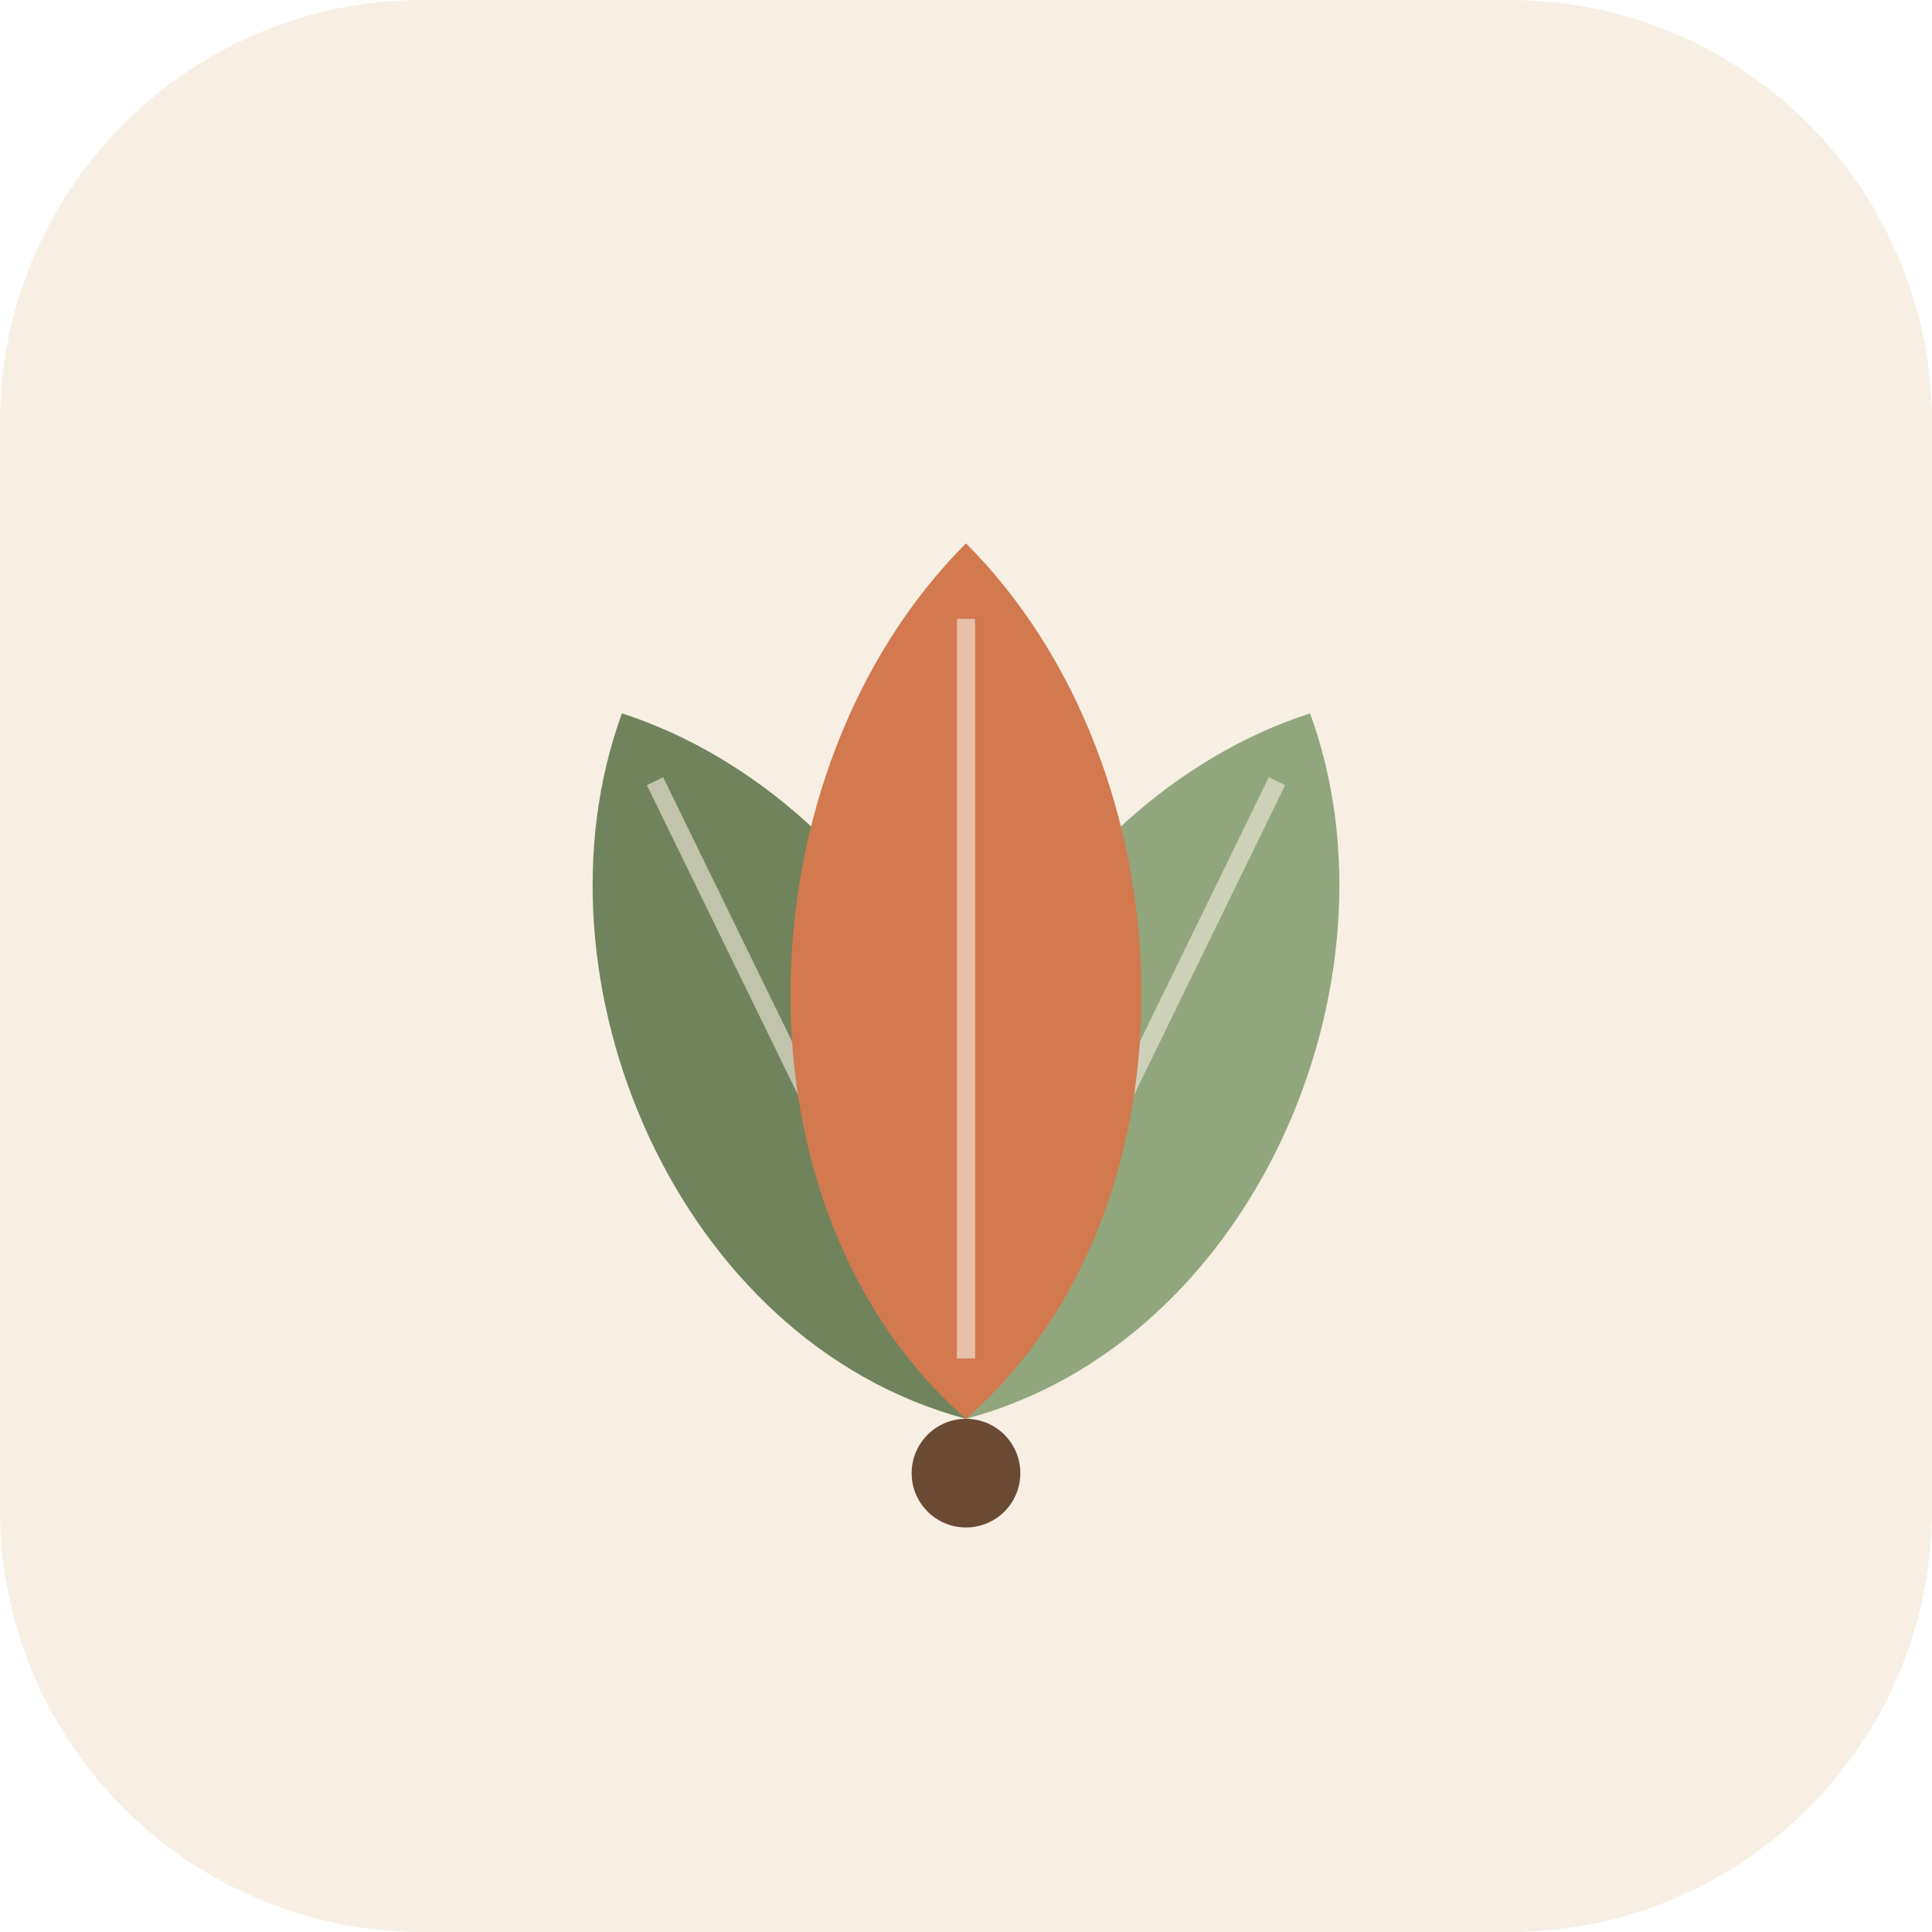
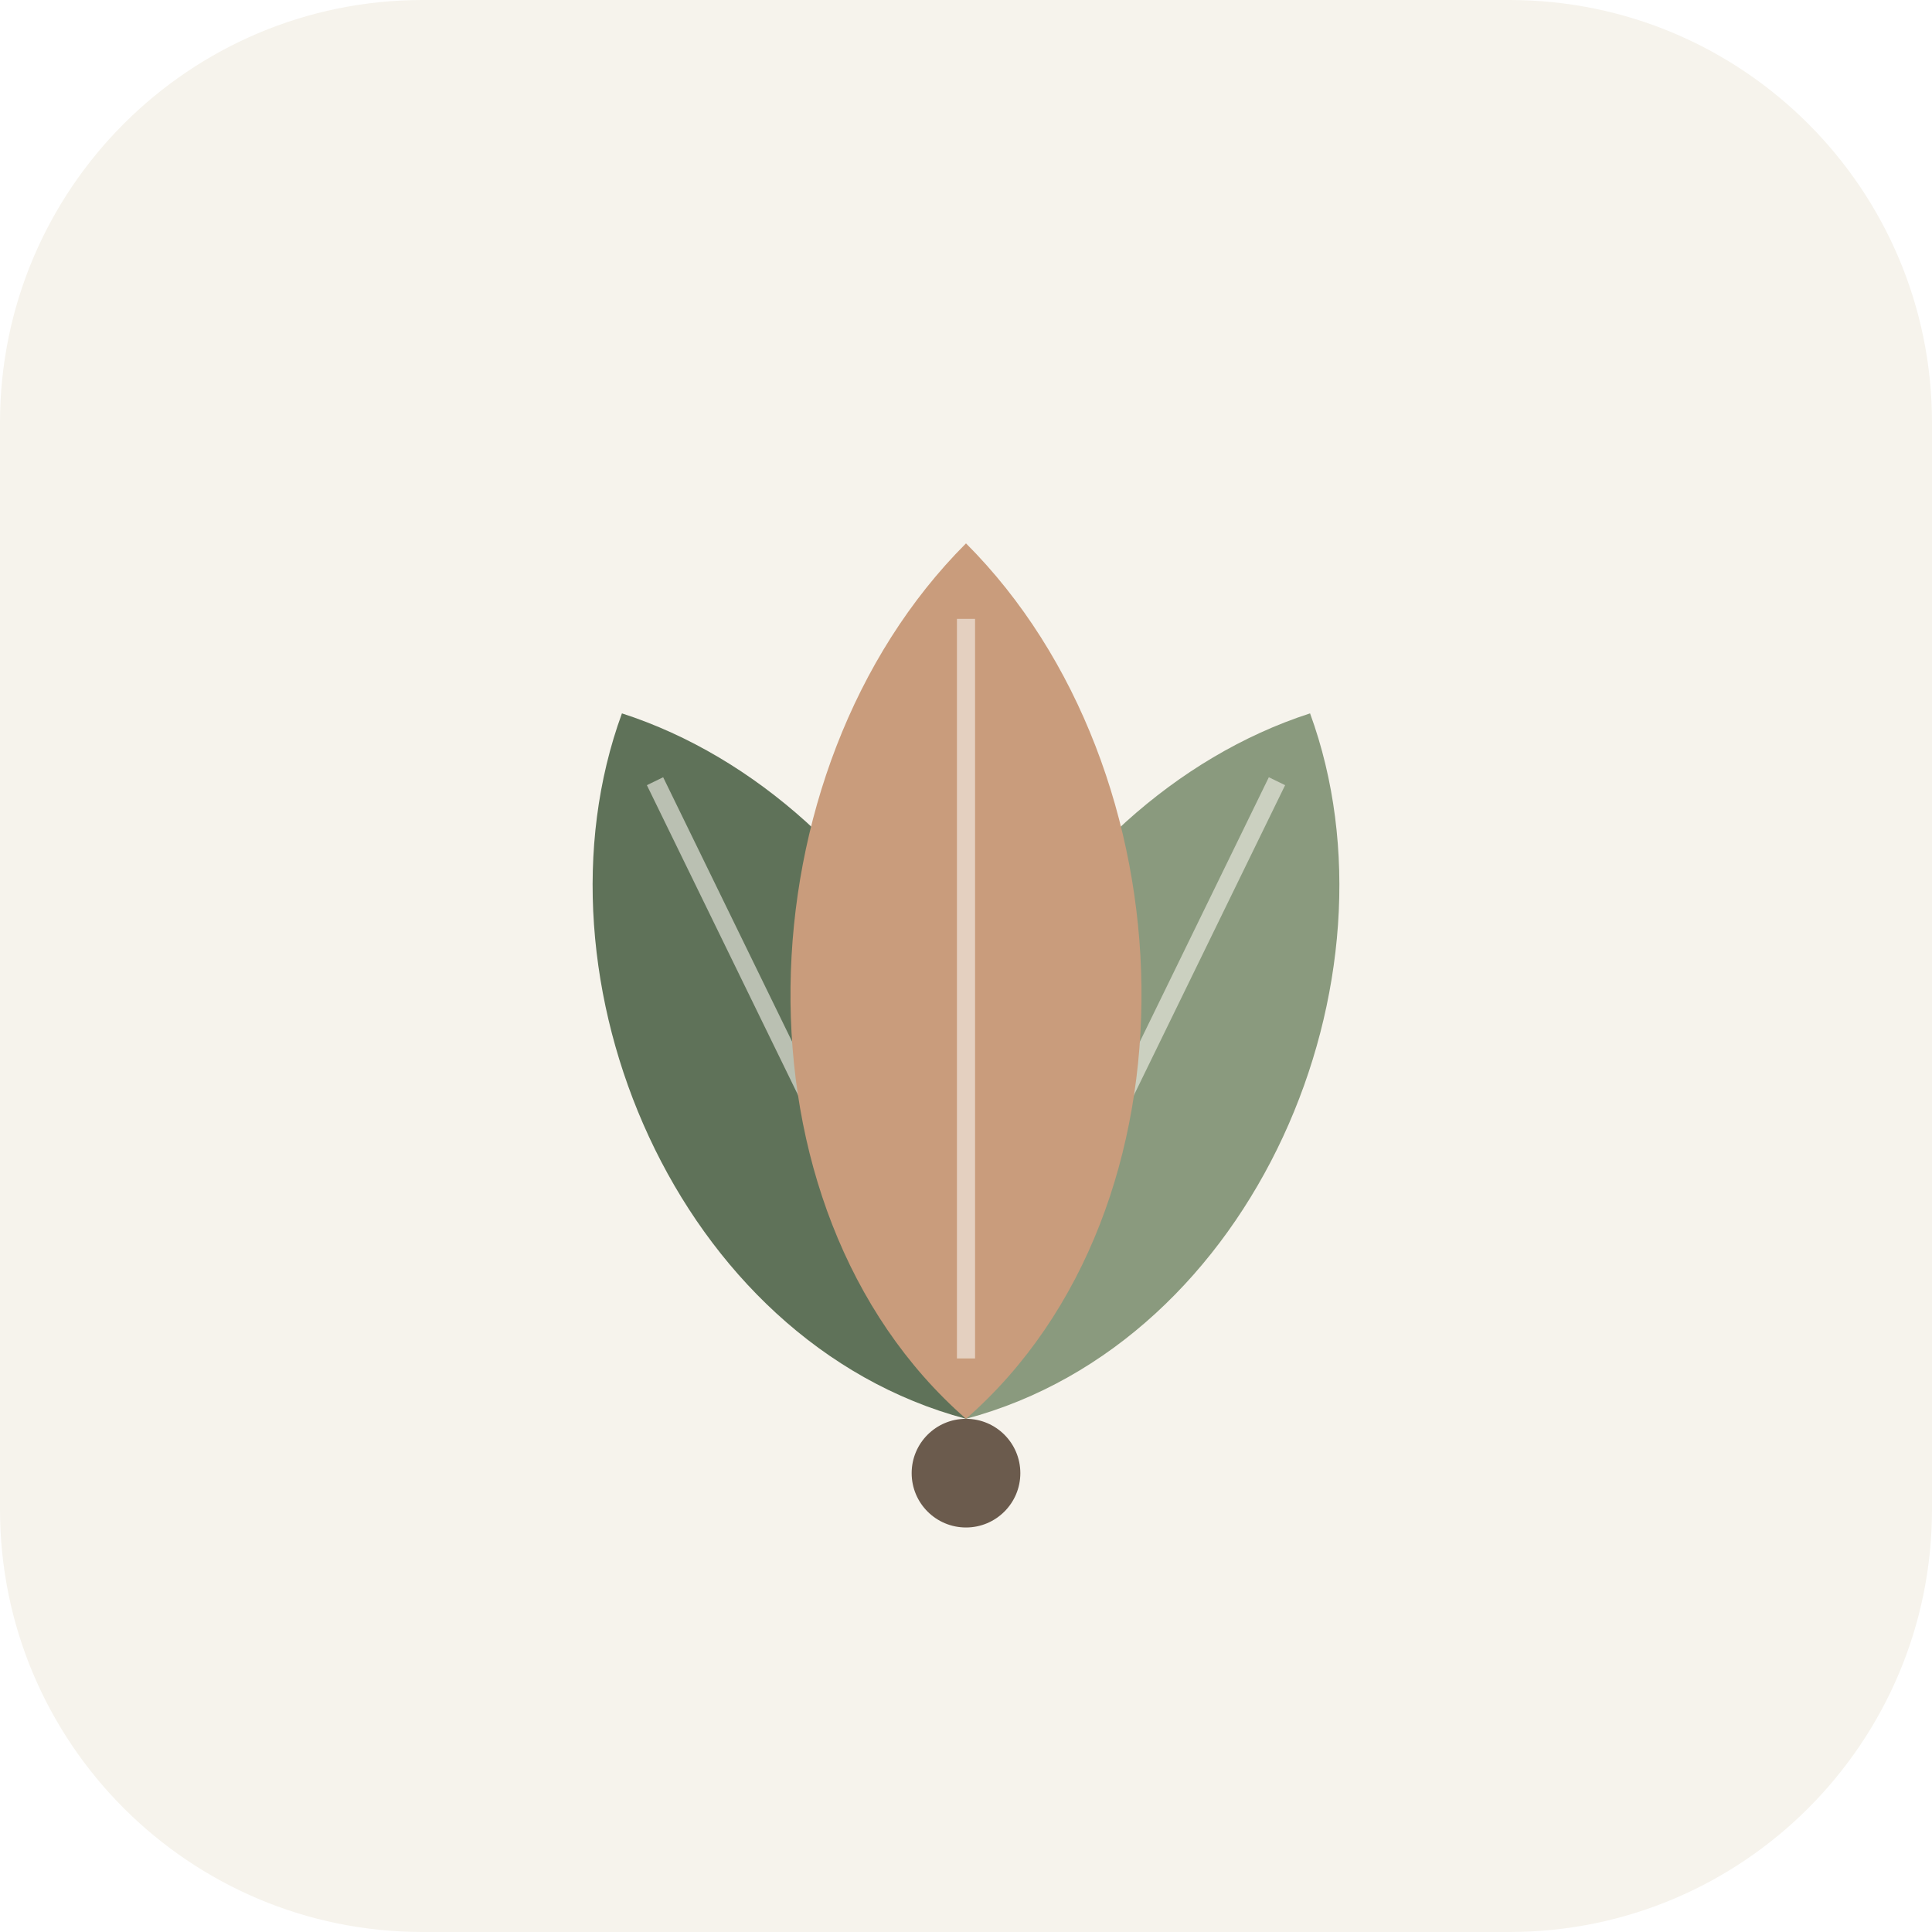
<svg xmlns="http://www.w3.org/2000/svg" width="256" height="256" viewBox="0 0 64 64">
-   <rect x="0" y="0" width="64" height="64" rx="14" fill="#F7EFE3" />
+   <rect x="0" y="0" width="64" height="64" rx="14" fill="#f6f3ec" />
  <g transform="translate(32,47)">
    <g transform="rotate(-26)">
-       <path d="M0,0 C -7.5,-6.5 -6.75,-19.5 0,-26 C 6.75,-19.5 7.5,-6.5 0,0 Z" fill="#71835D" />
-       <line x1="0" y1="-2" x2="0" y2="-23.5" stroke="#F7EFE3" stroke-width="0.6" opacity="0.6" />
+       <path d="M0,0 C -7.5,-6.5 -6.75,-19.5 0,-26 C 6.75,-19.5 7.5,-6.5 0,0 Z" fill="#5f7259" />
+       <line x1="0" y1="-2" x2="0" y2="-23.5" stroke="#f6f3ec" stroke-width="0.6" opacity="0.6" />
    </g>
    <g transform="rotate(26)">
-       <path d="M0,0 C -7.5,-6.5 -6.75,-19.5 0,-26 C 6.75,-19.5 7.5,-6.5 0,0 Z" fill="#92A67D" />
-       <line x1="0" y1="-2" x2="0" y2="-23.5" stroke="#F7EFE3" stroke-width="0.6" opacity="0.6" />
+       <path d="M0,0 C -7.5,-6.5 -6.75,-19.5 0,-26 C 6.75,-19.5 7.5,-6.5 0,0 Z" fill="#8a9a7e" />
+       <line x1="0" y1="-2" x2="0" y2="-23.5" stroke="#f6f3ec" stroke-width="0.6" opacity="0.6" />
    </g>
    <g transform="rotate(0)">
-       <path d="M0,0 C -8,-7 -7.5,-21.5 0,-29 C 7.5,-21.5 8,-7 0,0 Z" fill="#D2794F" />
-       <line x1="0" y1="-2" x2="0" y2="-26.5" stroke="#F7EFE3" stroke-width="0.6" opacity="0.6" />
+       <path d="M0,0 C -8,-7 -7.5,-21.5 0,-29 C 7.5,-21.5 8,-7 0,0 Z" fill="#c99c7c" />
+       <line x1="0" y1="-2" x2="0" y2="-26.5" stroke="#f6f3ec" stroke-width="0.6" opacity="0.6" />
    </g>
-     <circle cx="0" cy="1.8" r="1.8" fill="#6B4A34" />
+     <circle cx="0" cy="1.8" r="1.8" fill="#6b5b4d" />
  </g>
</svg>
